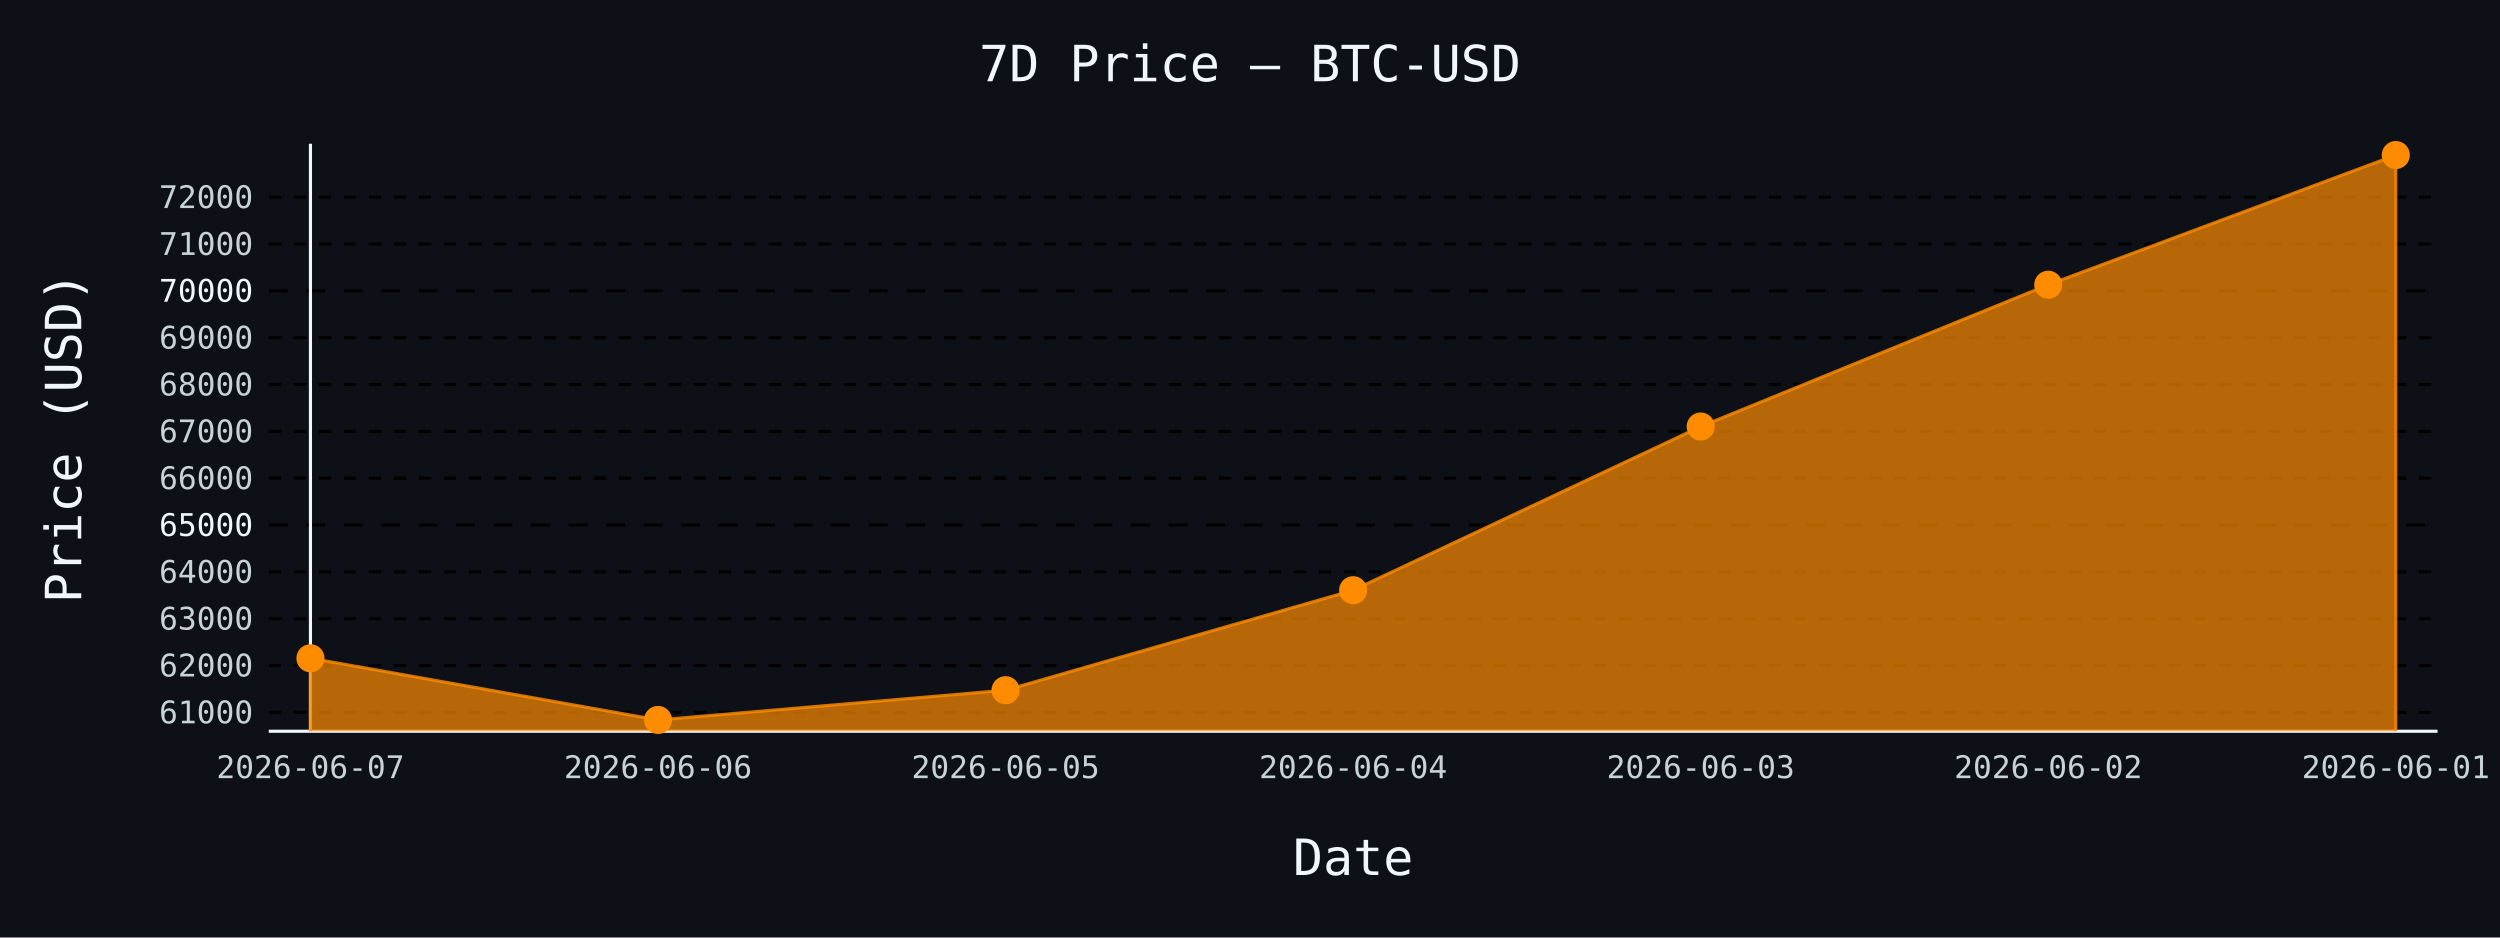
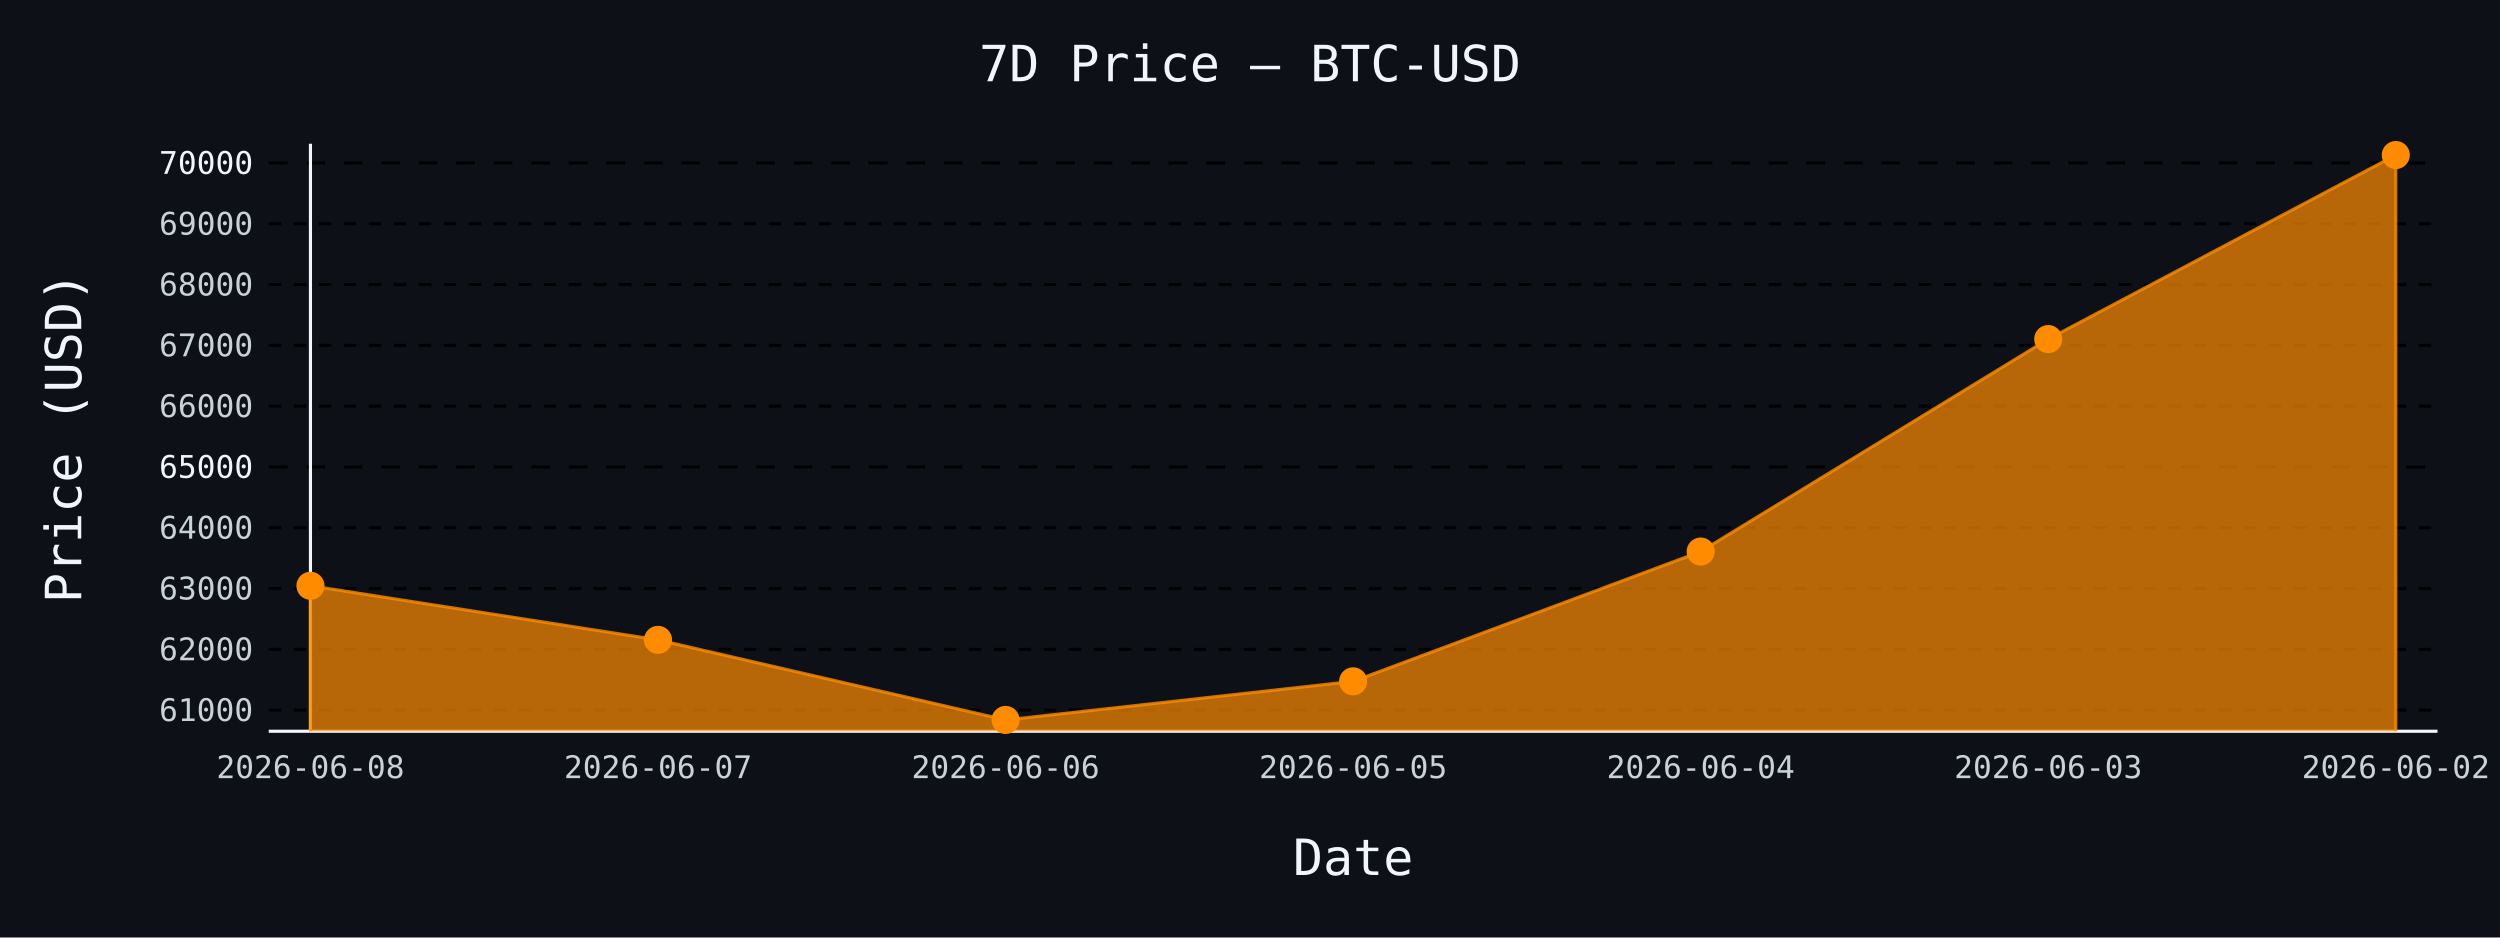
- <svg xmlns="http://www.w3.org/2000/svg" id="chart-08caffa3-be26-42d3-abb0-114ff9b4e8a1" class="pygal-chart" viewBox="0 0 800 300">
+ <svg xmlns="http://www.w3.org/2000/svg" id="chart-55c8ea35-884f-4c76-a261-b65a34c3e4e9" class="pygal-chart" viewBox="0 0 800 300">
  <defs>
-     <style type="text/css">#chart-08caffa3-be26-42d3-abb0-114ff9b4e8a1{-webkit-user-select:none;-webkit-font-smoothing:antialiased;font-family:monospace}#chart-08caffa3-be26-42d3-abb0-114ff9b4e8a1 .title{font-family:monospace;font-size:16px}#chart-08caffa3-be26-42d3-abb0-114ff9b4e8a1 .legends .legend text{font-family:monospace;font-size:14px}#chart-08caffa3-be26-42d3-abb0-114ff9b4e8a1 .axis text{font-family:monospace;font-size:10px}#chart-08caffa3-be26-42d3-abb0-114ff9b4e8a1 .axis text.major{font-family:monospace;font-size:10px}#chart-08caffa3-be26-42d3-abb0-114ff9b4e8a1 .text-overlay text.value{font-family:monospace;font-size:16px}#chart-08caffa3-be26-42d3-abb0-114ff9b4e8a1 .text-overlay text.label{font-family:monospace;font-size:10px}#chart-08caffa3-be26-42d3-abb0-114ff9b4e8a1 .tooltip{font-family:monospace;font-size:14px}#chart-08caffa3-be26-42d3-abb0-114ff9b4e8a1 text.no_data{font-family:monospace;font-size:64px}
- #chart-08caffa3-be26-42d3-abb0-114ff9b4e8a1{background-color:#0d1117}#chart-08caffa3-be26-42d3-abb0-114ff9b4e8a1 path,#chart-08caffa3-be26-42d3-abb0-114ff9b4e8a1 line,#chart-08caffa3-be26-42d3-abb0-114ff9b4e8a1 rect,#chart-08caffa3-be26-42d3-abb0-114ff9b4e8a1 circle{-webkit-transition:150ms;-moz-transition:150ms;transition:150ms}#chart-08caffa3-be26-42d3-abb0-114ff9b4e8a1 .graph &gt; .background{fill:#0d1117}#chart-08caffa3-be26-42d3-abb0-114ff9b4e8a1 .plot &gt; .background{fill:#0d1117}#chart-08caffa3-be26-42d3-abb0-114ff9b4e8a1 .graph{fill:#c9d1d9}#chart-08caffa3-be26-42d3-abb0-114ff9b4e8a1 text.no_data{fill:#f0f6fc}#chart-08caffa3-be26-42d3-abb0-114ff9b4e8a1 .title{fill:#f0f6fc}#chart-08caffa3-be26-42d3-abb0-114ff9b4e8a1 .legends .legend text{fill:#c9d1d9}#chart-08caffa3-be26-42d3-abb0-114ff9b4e8a1 .legends .legend:hover text{fill:#f0f6fc}#chart-08caffa3-be26-42d3-abb0-114ff9b4e8a1 .axis .line{stroke:#f0f6fc}#chart-08caffa3-be26-42d3-abb0-114ff9b4e8a1 .axis .guide.line{stroke:#8b949e}#chart-08caffa3-be26-42d3-abb0-114ff9b4e8a1 .axis .major.line{stroke:#c9d1d9}#chart-08caffa3-be26-42d3-abb0-114ff9b4e8a1 .axis text.major{fill:#f0f6fc}#chart-08caffa3-be26-42d3-abb0-114ff9b4e8a1 .axis.y .guides:hover .guide.line,#chart-08caffa3-be26-42d3-abb0-114ff9b4e8a1 .line-graph .axis.x .guides:hover .guide.line,#chart-08caffa3-be26-42d3-abb0-114ff9b4e8a1 .stackedline-graph .axis.x .guides:hover .guide.line,#chart-08caffa3-be26-42d3-abb0-114ff9b4e8a1 .xy-graph .axis.x .guides:hover .guide.line{stroke:#f0f6fc}#chart-08caffa3-be26-42d3-abb0-114ff9b4e8a1 .axis .guides:hover text{fill:#f0f6fc}#chart-08caffa3-be26-42d3-abb0-114ff9b4e8a1 .reactive{fill-opacity:.7;stroke-opacity:.8;stroke-width:1}#chart-08caffa3-be26-42d3-abb0-114ff9b4e8a1 .ci{stroke:#c9d1d9}#chart-08caffa3-be26-42d3-abb0-114ff9b4e8a1 .reactive.active,#chart-08caffa3-be26-42d3-abb0-114ff9b4e8a1 .active .reactive{fill-opacity:.8;stroke-opacity:.9;stroke-width:4}#chart-08caffa3-be26-42d3-abb0-114ff9b4e8a1 .ci .reactive.active{stroke-width:1.5}#chart-08caffa3-be26-42d3-abb0-114ff9b4e8a1 .series text{fill:#f0f6fc}#chart-08caffa3-be26-42d3-abb0-114ff9b4e8a1 .tooltip rect{fill:#0d1117;stroke:#f0f6fc;-webkit-transition:opacity 150ms;-moz-transition:opacity 150ms;transition:opacity 150ms}#chart-08caffa3-be26-42d3-abb0-114ff9b4e8a1 .tooltip .label{fill:#c9d1d9}#chart-08caffa3-be26-42d3-abb0-114ff9b4e8a1 .tooltip .label{fill:#c9d1d9}#chart-08caffa3-be26-42d3-abb0-114ff9b4e8a1 .tooltip .legend{font-size:.8em;fill:#8b949e}#chart-08caffa3-be26-42d3-abb0-114ff9b4e8a1 .tooltip .x_label{font-size:.6em;fill:#f0f6fc}#chart-08caffa3-be26-42d3-abb0-114ff9b4e8a1 .tooltip .xlink{font-size:.5em;text-decoration:underline}#chart-08caffa3-be26-42d3-abb0-114ff9b4e8a1 .tooltip .value{font-size:1.5em}#chart-08caffa3-be26-42d3-abb0-114ff9b4e8a1 .bound{font-size:.5em}#chart-08caffa3-be26-42d3-abb0-114ff9b4e8a1 .max-value{font-size:.75em;fill:#8b949e}#chart-08caffa3-be26-42d3-abb0-114ff9b4e8a1 .map-element{fill:#0d1117;stroke:#8b949e !important}#chart-08caffa3-be26-42d3-abb0-114ff9b4e8a1 .map-element .reactive{fill-opacity:inherit;stroke-opacity:inherit}#chart-08caffa3-be26-42d3-abb0-114ff9b4e8a1 .color-0,#chart-08caffa3-be26-42d3-abb0-114ff9b4e8a1 .color-0 a:visited{stroke:#ff8c00;fill:#ff8c00}#chart-08caffa3-be26-42d3-abb0-114ff9b4e8a1 .text-overlay .color-0 text{fill:black}
- #chart-08caffa3-be26-42d3-abb0-114ff9b4e8a1 text.no_data{text-anchor:middle}#chart-08caffa3-be26-42d3-abb0-114ff9b4e8a1 .guide.line{fill:none}#chart-08caffa3-be26-42d3-abb0-114ff9b4e8a1 .centered{text-anchor:middle}#chart-08caffa3-be26-42d3-abb0-114ff9b4e8a1 .title{text-anchor:middle}#chart-08caffa3-be26-42d3-abb0-114ff9b4e8a1 .legends .legend text{fill-opacity:1}#chart-08caffa3-be26-42d3-abb0-114ff9b4e8a1 .axis.x text{text-anchor:middle}#chart-08caffa3-be26-42d3-abb0-114ff9b4e8a1 .axis.x:not(.web) text[transform]{text-anchor:start}#chart-08caffa3-be26-42d3-abb0-114ff9b4e8a1 .axis.x:not(.web) text[transform].backwards{text-anchor:end}#chart-08caffa3-be26-42d3-abb0-114ff9b4e8a1 .axis.y text{text-anchor:end}#chart-08caffa3-be26-42d3-abb0-114ff9b4e8a1 .axis.y text[transform].backwards{text-anchor:start}#chart-08caffa3-be26-42d3-abb0-114ff9b4e8a1 .axis.y2 text{text-anchor:start}#chart-08caffa3-be26-42d3-abb0-114ff9b4e8a1 .axis.y2 text[transform].backwards{text-anchor:end}#chart-08caffa3-be26-42d3-abb0-114ff9b4e8a1 .axis .guide.line{stroke-dasharray:4,4;stroke:black}#chart-08caffa3-be26-42d3-abb0-114ff9b4e8a1 .axis .major.guide.line{stroke-dasharray:6,6;stroke:black}#chart-08caffa3-be26-42d3-abb0-114ff9b4e8a1 .horizontal .axis.y .guide.line,#chart-08caffa3-be26-42d3-abb0-114ff9b4e8a1 .horizontal .axis.y2 .guide.line,#chart-08caffa3-be26-42d3-abb0-114ff9b4e8a1 .vertical .axis.x .guide.line{opacity:0}#chart-08caffa3-be26-42d3-abb0-114ff9b4e8a1 .horizontal .axis.always_show .guide.line,#chart-08caffa3-be26-42d3-abb0-114ff9b4e8a1 .vertical .axis.always_show .guide.line{opacity:1 !important}#chart-08caffa3-be26-42d3-abb0-114ff9b4e8a1 .axis.y .guides:hover .guide.line,#chart-08caffa3-be26-42d3-abb0-114ff9b4e8a1 .axis.y2 .guides:hover .guide.line,#chart-08caffa3-be26-42d3-abb0-114ff9b4e8a1 .axis.x .guides:hover .guide.line{opacity:1}#chart-08caffa3-be26-42d3-abb0-114ff9b4e8a1 .axis .guides:hover text{opacity:1}#chart-08caffa3-be26-42d3-abb0-114ff9b4e8a1 .nofill{fill:none}#chart-08caffa3-be26-42d3-abb0-114ff9b4e8a1 .subtle-fill{fill-opacity:.2}#chart-08caffa3-be26-42d3-abb0-114ff9b4e8a1 .dot{stroke-width:1px;fill-opacity:1;stroke-opacity:1}#chart-08caffa3-be26-42d3-abb0-114ff9b4e8a1 .dot.active{stroke-width:5px}#chart-08caffa3-be26-42d3-abb0-114ff9b4e8a1 .dot.negative{fill:transparent}#chart-08caffa3-be26-42d3-abb0-114ff9b4e8a1 text,#chart-08caffa3-be26-42d3-abb0-114ff9b4e8a1 tspan{stroke:none !important}#chart-08caffa3-be26-42d3-abb0-114ff9b4e8a1 .series text.active{opacity:1}#chart-08caffa3-be26-42d3-abb0-114ff9b4e8a1 .tooltip rect{fill-opacity:.95;stroke-width:.5}#chart-08caffa3-be26-42d3-abb0-114ff9b4e8a1 .tooltip text{fill-opacity:1}#chart-08caffa3-be26-42d3-abb0-114ff9b4e8a1 .showable{visibility:hidden}#chart-08caffa3-be26-42d3-abb0-114ff9b4e8a1 .showable.shown{visibility:visible}#chart-08caffa3-be26-42d3-abb0-114ff9b4e8a1 .gauge-background{fill:rgba(229,229,229,1);stroke:none}#chart-08caffa3-be26-42d3-abb0-114ff9b4e8a1 .bg-lines{stroke:#0d1117;stroke-width:2px}</style>
+     <style type="text/css">#chart-55c8ea35-884f-4c76-a261-b65a34c3e4e9{-webkit-user-select:none;-webkit-font-smoothing:antialiased;font-family:monospace}#chart-55c8ea35-884f-4c76-a261-b65a34c3e4e9 .title{font-family:monospace;font-size:16px}#chart-55c8ea35-884f-4c76-a261-b65a34c3e4e9 .legends .legend text{font-family:monospace;font-size:14px}#chart-55c8ea35-884f-4c76-a261-b65a34c3e4e9 .axis text{font-family:monospace;font-size:10px}#chart-55c8ea35-884f-4c76-a261-b65a34c3e4e9 .axis text.major{font-family:monospace;font-size:10px}#chart-55c8ea35-884f-4c76-a261-b65a34c3e4e9 .text-overlay text.value{font-family:monospace;font-size:16px}#chart-55c8ea35-884f-4c76-a261-b65a34c3e4e9 .text-overlay text.label{font-family:monospace;font-size:10px}#chart-55c8ea35-884f-4c76-a261-b65a34c3e4e9 .tooltip{font-family:monospace;font-size:14px}#chart-55c8ea35-884f-4c76-a261-b65a34c3e4e9 text.no_data{font-family:monospace;font-size:64px}
+ #chart-55c8ea35-884f-4c76-a261-b65a34c3e4e9{background-color:#0d1117}#chart-55c8ea35-884f-4c76-a261-b65a34c3e4e9 path,#chart-55c8ea35-884f-4c76-a261-b65a34c3e4e9 line,#chart-55c8ea35-884f-4c76-a261-b65a34c3e4e9 rect,#chart-55c8ea35-884f-4c76-a261-b65a34c3e4e9 circle{-webkit-transition:150ms;-moz-transition:150ms;transition:150ms}#chart-55c8ea35-884f-4c76-a261-b65a34c3e4e9 .graph &gt; .background{fill:#0d1117}#chart-55c8ea35-884f-4c76-a261-b65a34c3e4e9 .plot &gt; .background{fill:#0d1117}#chart-55c8ea35-884f-4c76-a261-b65a34c3e4e9 .graph{fill:#c9d1d9}#chart-55c8ea35-884f-4c76-a261-b65a34c3e4e9 text.no_data{fill:#f0f6fc}#chart-55c8ea35-884f-4c76-a261-b65a34c3e4e9 .title{fill:#f0f6fc}#chart-55c8ea35-884f-4c76-a261-b65a34c3e4e9 .legends .legend text{fill:#c9d1d9}#chart-55c8ea35-884f-4c76-a261-b65a34c3e4e9 .legends .legend:hover text{fill:#f0f6fc}#chart-55c8ea35-884f-4c76-a261-b65a34c3e4e9 .axis .line{stroke:#f0f6fc}#chart-55c8ea35-884f-4c76-a261-b65a34c3e4e9 .axis .guide.line{stroke:#8b949e}#chart-55c8ea35-884f-4c76-a261-b65a34c3e4e9 .axis .major.line{stroke:#c9d1d9}#chart-55c8ea35-884f-4c76-a261-b65a34c3e4e9 .axis text.major{fill:#f0f6fc}#chart-55c8ea35-884f-4c76-a261-b65a34c3e4e9 .axis.y .guides:hover .guide.line,#chart-55c8ea35-884f-4c76-a261-b65a34c3e4e9 .line-graph .axis.x .guides:hover .guide.line,#chart-55c8ea35-884f-4c76-a261-b65a34c3e4e9 .stackedline-graph .axis.x .guides:hover .guide.line,#chart-55c8ea35-884f-4c76-a261-b65a34c3e4e9 .xy-graph .axis.x .guides:hover .guide.line{stroke:#f0f6fc}#chart-55c8ea35-884f-4c76-a261-b65a34c3e4e9 .axis .guides:hover text{fill:#f0f6fc}#chart-55c8ea35-884f-4c76-a261-b65a34c3e4e9 .reactive{fill-opacity:.7;stroke-opacity:.8;stroke-width:1}#chart-55c8ea35-884f-4c76-a261-b65a34c3e4e9 .ci{stroke:#c9d1d9}#chart-55c8ea35-884f-4c76-a261-b65a34c3e4e9 .reactive.active,#chart-55c8ea35-884f-4c76-a261-b65a34c3e4e9 .active .reactive{fill-opacity:.8;stroke-opacity:.9;stroke-width:4}#chart-55c8ea35-884f-4c76-a261-b65a34c3e4e9 .ci .reactive.active{stroke-width:1.5}#chart-55c8ea35-884f-4c76-a261-b65a34c3e4e9 .series text{fill:#f0f6fc}#chart-55c8ea35-884f-4c76-a261-b65a34c3e4e9 .tooltip rect{fill:#0d1117;stroke:#f0f6fc;-webkit-transition:opacity 150ms;-moz-transition:opacity 150ms;transition:opacity 150ms}#chart-55c8ea35-884f-4c76-a261-b65a34c3e4e9 .tooltip .label{fill:#c9d1d9}#chart-55c8ea35-884f-4c76-a261-b65a34c3e4e9 .tooltip .label{fill:#c9d1d9}#chart-55c8ea35-884f-4c76-a261-b65a34c3e4e9 .tooltip .legend{font-size:.8em;fill:#8b949e}#chart-55c8ea35-884f-4c76-a261-b65a34c3e4e9 .tooltip .x_label{font-size:.6em;fill:#f0f6fc}#chart-55c8ea35-884f-4c76-a261-b65a34c3e4e9 .tooltip .xlink{font-size:.5em;text-decoration:underline}#chart-55c8ea35-884f-4c76-a261-b65a34c3e4e9 .tooltip .value{font-size:1.5em}#chart-55c8ea35-884f-4c76-a261-b65a34c3e4e9 .bound{font-size:.5em}#chart-55c8ea35-884f-4c76-a261-b65a34c3e4e9 .max-value{font-size:.75em;fill:#8b949e}#chart-55c8ea35-884f-4c76-a261-b65a34c3e4e9 .map-element{fill:#0d1117;stroke:#8b949e !important}#chart-55c8ea35-884f-4c76-a261-b65a34c3e4e9 .map-element .reactive{fill-opacity:inherit;stroke-opacity:inherit}#chart-55c8ea35-884f-4c76-a261-b65a34c3e4e9 .color-0,#chart-55c8ea35-884f-4c76-a261-b65a34c3e4e9 .color-0 a:visited{stroke:#ff8c00;fill:#ff8c00}#chart-55c8ea35-884f-4c76-a261-b65a34c3e4e9 .text-overlay .color-0 text{fill:black}
+ #chart-55c8ea35-884f-4c76-a261-b65a34c3e4e9 text.no_data{text-anchor:middle}#chart-55c8ea35-884f-4c76-a261-b65a34c3e4e9 .guide.line{fill:none}#chart-55c8ea35-884f-4c76-a261-b65a34c3e4e9 .centered{text-anchor:middle}#chart-55c8ea35-884f-4c76-a261-b65a34c3e4e9 .title{text-anchor:middle}#chart-55c8ea35-884f-4c76-a261-b65a34c3e4e9 .legends .legend text{fill-opacity:1}#chart-55c8ea35-884f-4c76-a261-b65a34c3e4e9 .axis.x text{text-anchor:middle}#chart-55c8ea35-884f-4c76-a261-b65a34c3e4e9 .axis.x:not(.web) text[transform]{text-anchor:start}#chart-55c8ea35-884f-4c76-a261-b65a34c3e4e9 .axis.x:not(.web) text[transform].backwards{text-anchor:end}#chart-55c8ea35-884f-4c76-a261-b65a34c3e4e9 .axis.y text{text-anchor:end}#chart-55c8ea35-884f-4c76-a261-b65a34c3e4e9 .axis.y text[transform].backwards{text-anchor:start}#chart-55c8ea35-884f-4c76-a261-b65a34c3e4e9 .axis.y2 text{text-anchor:start}#chart-55c8ea35-884f-4c76-a261-b65a34c3e4e9 .axis.y2 text[transform].backwards{text-anchor:end}#chart-55c8ea35-884f-4c76-a261-b65a34c3e4e9 .axis .guide.line{stroke-dasharray:4,4;stroke:black}#chart-55c8ea35-884f-4c76-a261-b65a34c3e4e9 .axis .major.guide.line{stroke-dasharray:6,6;stroke:black}#chart-55c8ea35-884f-4c76-a261-b65a34c3e4e9 .horizontal .axis.y .guide.line,#chart-55c8ea35-884f-4c76-a261-b65a34c3e4e9 .horizontal .axis.y2 .guide.line,#chart-55c8ea35-884f-4c76-a261-b65a34c3e4e9 .vertical .axis.x .guide.line{opacity:0}#chart-55c8ea35-884f-4c76-a261-b65a34c3e4e9 .horizontal .axis.always_show .guide.line,#chart-55c8ea35-884f-4c76-a261-b65a34c3e4e9 .vertical .axis.always_show .guide.line{opacity:1 !important}#chart-55c8ea35-884f-4c76-a261-b65a34c3e4e9 .axis.y .guides:hover .guide.line,#chart-55c8ea35-884f-4c76-a261-b65a34c3e4e9 .axis.y2 .guides:hover .guide.line,#chart-55c8ea35-884f-4c76-a261-b65a34c3e4e9 .axis.x .guides:hover .guide.line{opacity:1}#chart-55c8ea35-884f-4c76-a261-b65a34c3e4e9 .axis .guides:hover text{opacity:1}#chart-55c8ea35-884f-4c76-a261-b65a34c3e4e9 .nofill{fill:none}#chart-55c8ea35-884f-4c76-a261-b65a34c3e4e9 .subtle-fill{fill-opacity:.2}#chart-55c8ea35-884f-4c76-a261-b65a34c3e4e9 .dot{stroke-width:1px;fill-opacity:1;stroke-opacity:1}#chart-55c8ea35-884f-4c76-a261-b65a34c3e4e9 .dot.active{stroke-width:5px}#chart-55c8ea35-884f-4c76-a261-b65a34c3e4e9 .dot.negative{fill:transparent}#chart-55c8ea35-884f-4c76-a261-b65a34c3e4e9 text,#chart-55c8ea35-884f-4c76-a261-b65a34c3e4e9 tspan{stroke:none !important}#chart-55c8ea35-884f-4c76-a261-b65a34c3e4e9 .series text.active{opacity:1}#chart-55c8ea35-884f-4c76-a261-b65a34c3e4e9 .tooltip rect{fill-opacity:.95;stroke-width:.5}#chart-55c8ea35-884f-4c76-a261-b65a34c3e4e9 .tooltip text{fill-opacity:1}#chart-55c8ea35-884f-4c76-a261-b65a34c3e4e9 .showable{visibility:hidden}#chart-55c8ea35-884f-4c76-a261-b65a34c3e4e9 .showable.shown{visibility:visible}#chart-55c8ea35-884f-4c76-a261-b65a34c3e4e9 .gauge-background{fill:rgba(229,229,229,1);stroke:none}#chart-55c8ea35-884f-4c76-a261-b65a34c3e4e9 .bg-lines{stroke:#0d1117;stroke-width:2px}</style>
  </defs>
  <g class="graph line-graph vertical">
    <rect x="0" y="0" width="800" height="300" class="background" />
    <g transform="translate(86, 46)" class="plot">
      <rect x="0" y="0" width="694.0" height="188" class="background" />
      <g class="axis y always_show">
        <path d="M0 188 h694" class="line" />
        <g class="guides">
-           <path d="M0 181.957 h694" class="guide line" />
-           <text x="-5" y="185.457" class="">61000</text>
+           <path d="M0 181.233 h694" class="guide line" />
+           <text x="-5" y="184.733" class="">61000</text>
        </g>
        <g class="guides">
-           <path d="M0 166.969 h694" class="guide line" />
-           <text x="-5" y="170.469" class="">62000</text>
+           <path d="M0 161.779 h694" class="guide line" />
+           <text x="-5" y="165.279" class="">62000</text>
        </g>
        <g class="guides">
-           <path d="M0 151.981 h694" class="guide line" />
-           <text x="-5" y="155.481" class="">63000</text>
+           <path d="M0 142.324 h694" class="guide line" />
+           <text x="-5" y="145.824" class="">63000</text>
        </g>
        <g class="guides">
-           <path d="M0 136.993 h694" class="guide line" />
-           <text x="-5" y="140.493" class="">64000</text>
+           <path d="M0 122.87 h694" class="guide line" />
+           <text x="-5" y="126.37" class="">64000</text>
        </g>
        <g class="guides">
-           <path d="M0 122.005 h694" class="major guide line" />
-           <text x="-5" y="125.505" class="major">65000</text>
+           <path d="M0 103.416 h694" class="major guide line" />
+           <text x="-5" y="106.916" class="major">65000</text>
        </g>
        <g class="guides">
-           <path d="M0 107.017 h694" class="guide line" />
-           <text x="-5" y="110.517" class="">66000</text>
+           <path d="M0 83.962 h694" class="guide line" />
+           <text x="-5" y="87.462" class="">66000</text>
        </g>
        <g class="guides">
-           <path d="M0 92.029 h694" class="guide line" />
-           <text x="-5" y="95.529" class="">67000</text>
+           <path d="M0 64.507 h694" class="guide line" />
+           <text x="-5" y="68.007" class="">67000</text>
        </g>
        <g class="guides">
-           <path d="M0 77.041 h694" class="guide line" />
-           <text x="-5" y="80.541" class="">68000</text>
+           <path d="M0 45.053 h694" class="guide line" />
+           <text x="-5" y="48.553" class="">68000</text>
        </g>
        <g class="guides">
-           <path d="M0 62.053 h694" class="guide line" />
-           <text x="-5" y="65.553" class="">69000</text>
+           <path d="M0 25.599 h694" class="guide line" />
+           <text x="-5" y="29.099" class="">69000</text>
        </g>
        <g class="guides">
-           <path d="M0 47.065 h694" class="major guide line" />
-           <text x="-5" y="50.565" class="major">70000</text>
-         </g>
-         <g class="guides">
-           <path d="M0 32.077 h694" class="guide line" />
-           <text x="-5" y="35.577" class="">71000</text>
-         </g>
-         <g class="guides">
-           <path d="M0 17.09 h694" class="guide line" />
-           <text x="-5" y="20.59" class="">72000</text>
+           <path d="M0 6.144 h694" class="major guide line" />
+           <text x="-5" y="9.644" class="major">70000</text>
        </g>
      </g>
      <g class="axis x">
        <g class="guides">
          <path d="M13.346 0 v188" class="line" />
-           <text x="13.346" y="203.0" class="">2026-06-07</text>
+           <text x="13.346" y="203.0" class="">2026-06-08</text>
        </g>
        <g class="guides">
          <path d="M124.564 0 v188" class="guide line" />
-           <text x="124.564" y="203.0" class="">2026-06-06</text>
+           <text x="124.564" y="203.0" class="">2026-06-07</text>
        </g>
        <g class="guides">
          <path d="M235.782 0 v188" class="guide line" />
-           <text x="235.782" y="203.0" class="">2026-06-05</text>
+           <text x="235.782" y="203.0" class="">2026-06-06</text>
        </g>
        <g class="guides">
          <path d="M347 0 v188" class="guide line" />
-           <text x="347.0" y="203.0" class="">2026-06-04</text>
+           <text x="347.0" y="203.0" class="">2026-06-05</text>
        </g>
        <g class="guides">
          <path d="M458.218 0 v188" class="guide line" />
-           <text x="458.218" y="203.0" class="">2026-06-03</text>
+           <text x="458.218" y="203.0" class="">2026-06-04</text>
        </g>
        <g class="guides">
          <path d="M569.436 0 v188" class="guide line" />
-           <text x="569.436" y="203.0" class="">2026-06-02</text>
+           <text x="569.436" y="203.0" class="">2026-06-03</text>
        </g>
        <g class="guides">
          <path d="M680.654 0 v188" class="guide line" />
-           <text x="680.654" y="203.0" class="">2026-06-01</text>
+           <text x="680.654" y="203.0" class="">2026-06-02</text>
        </g>
      </g>
      <g class="series serie-0 color-0">
-         <path d="M13.346 188 L13.346 164.646 124.564 184.385 235.782 174.867 347 142.868 458.218 90.485 569.436 45.117 680.654 3.615 680.654 188" class="line reactive" />
+         <path d="M13.346 188 L13.346 141.449 124.564 158.763 235.782 184.385 347 172.031 458.218 130.496 569.436 62.504 680.654 3.615 680.654 188" class="line reactive" />
      </g>
    </g>
    <g class="titles">
      <text x="400.0" y="26" class="title plot_title">7D Price — BTC-USD</text>
      <text x="433.0" y="280" class="title">Date</text>
      <text x="0" y="166.0" class="title" transform="rotate(-90 0 140)">Price (USD)</text>
    </g>
    <g transform="translate(86, 46)" class="plot overlay">
      <g class="series serie-0 color-0">
        <g class="dots">
-           <circle cx="13.346" cy="164.646" r="4" class="dot reactive tooltip-trigger" />
+           <circle cx="13.346" cy="141.449" r="4" class="dot reactive tooltip-trigger" />
        </g>
        <g class="dots">
-           <circle cx="124.564" cy="184.385" r="4" class="dot reactive tooltip-trigger" />
+           <circle cx="124.564" cy="158.763" r="4" class="dot reactive tooltip-trigger" />
        </g>
        <g class="dots">
-           <circle cx="235.782" cy="174.867" r="4" class="dot reactive tooltip-trigger" />
+           <circle cx="235.782" cy="184.385" r="4" class="dot reactive tooltip-trigger" />
        </g>
        <g class="dots">
-           <circle cx="347.0" cy="142.868" r="4" class="dot reactive tooltip-trigger" />
+           <circle cx="347.0" cy="172.031" r="4" class="dot reactive tooltip-trigger" />
        </g>
        <g class="dots">
-           <circle cx="458.218" cy="90.485" r="4" class="dot reactive tooltip-trigger" />
+           <circle cx="458.218" cy="130.496" r="4" class="dot reactive tooltip-trigger" />
        </g>
        <g class="dots">
-           <circle cx="569.436" cy="45.117" r="4" class="dot reactive tooltip-trigger" />
+           <circle cx="569.436" cy="62.504" r="4" class="dot reactive tooltip-trigger" />
        </g>
        <g class="dots">
          <circle cx="680.654" cy="3.615" r="4" class="dot reactive tooltip-trigger" />
        </g>
      </g>
    </g>
    <g transform="translate(86, 46)" class="plot text-overlay">
      <g class="series serie-0 color-0" />
    </g>
    <g transform="translate(86, 46)" class="plot tooltip-overlay">
      <g transform="translate(0 0)" style="opacity: 0" class="tooltip">
        <rect rx="0" ry="0" width="0" height="0" class="tooltip-box" />
        <g class="text" />
      </g>
    </g>
  </g>
</svg>
